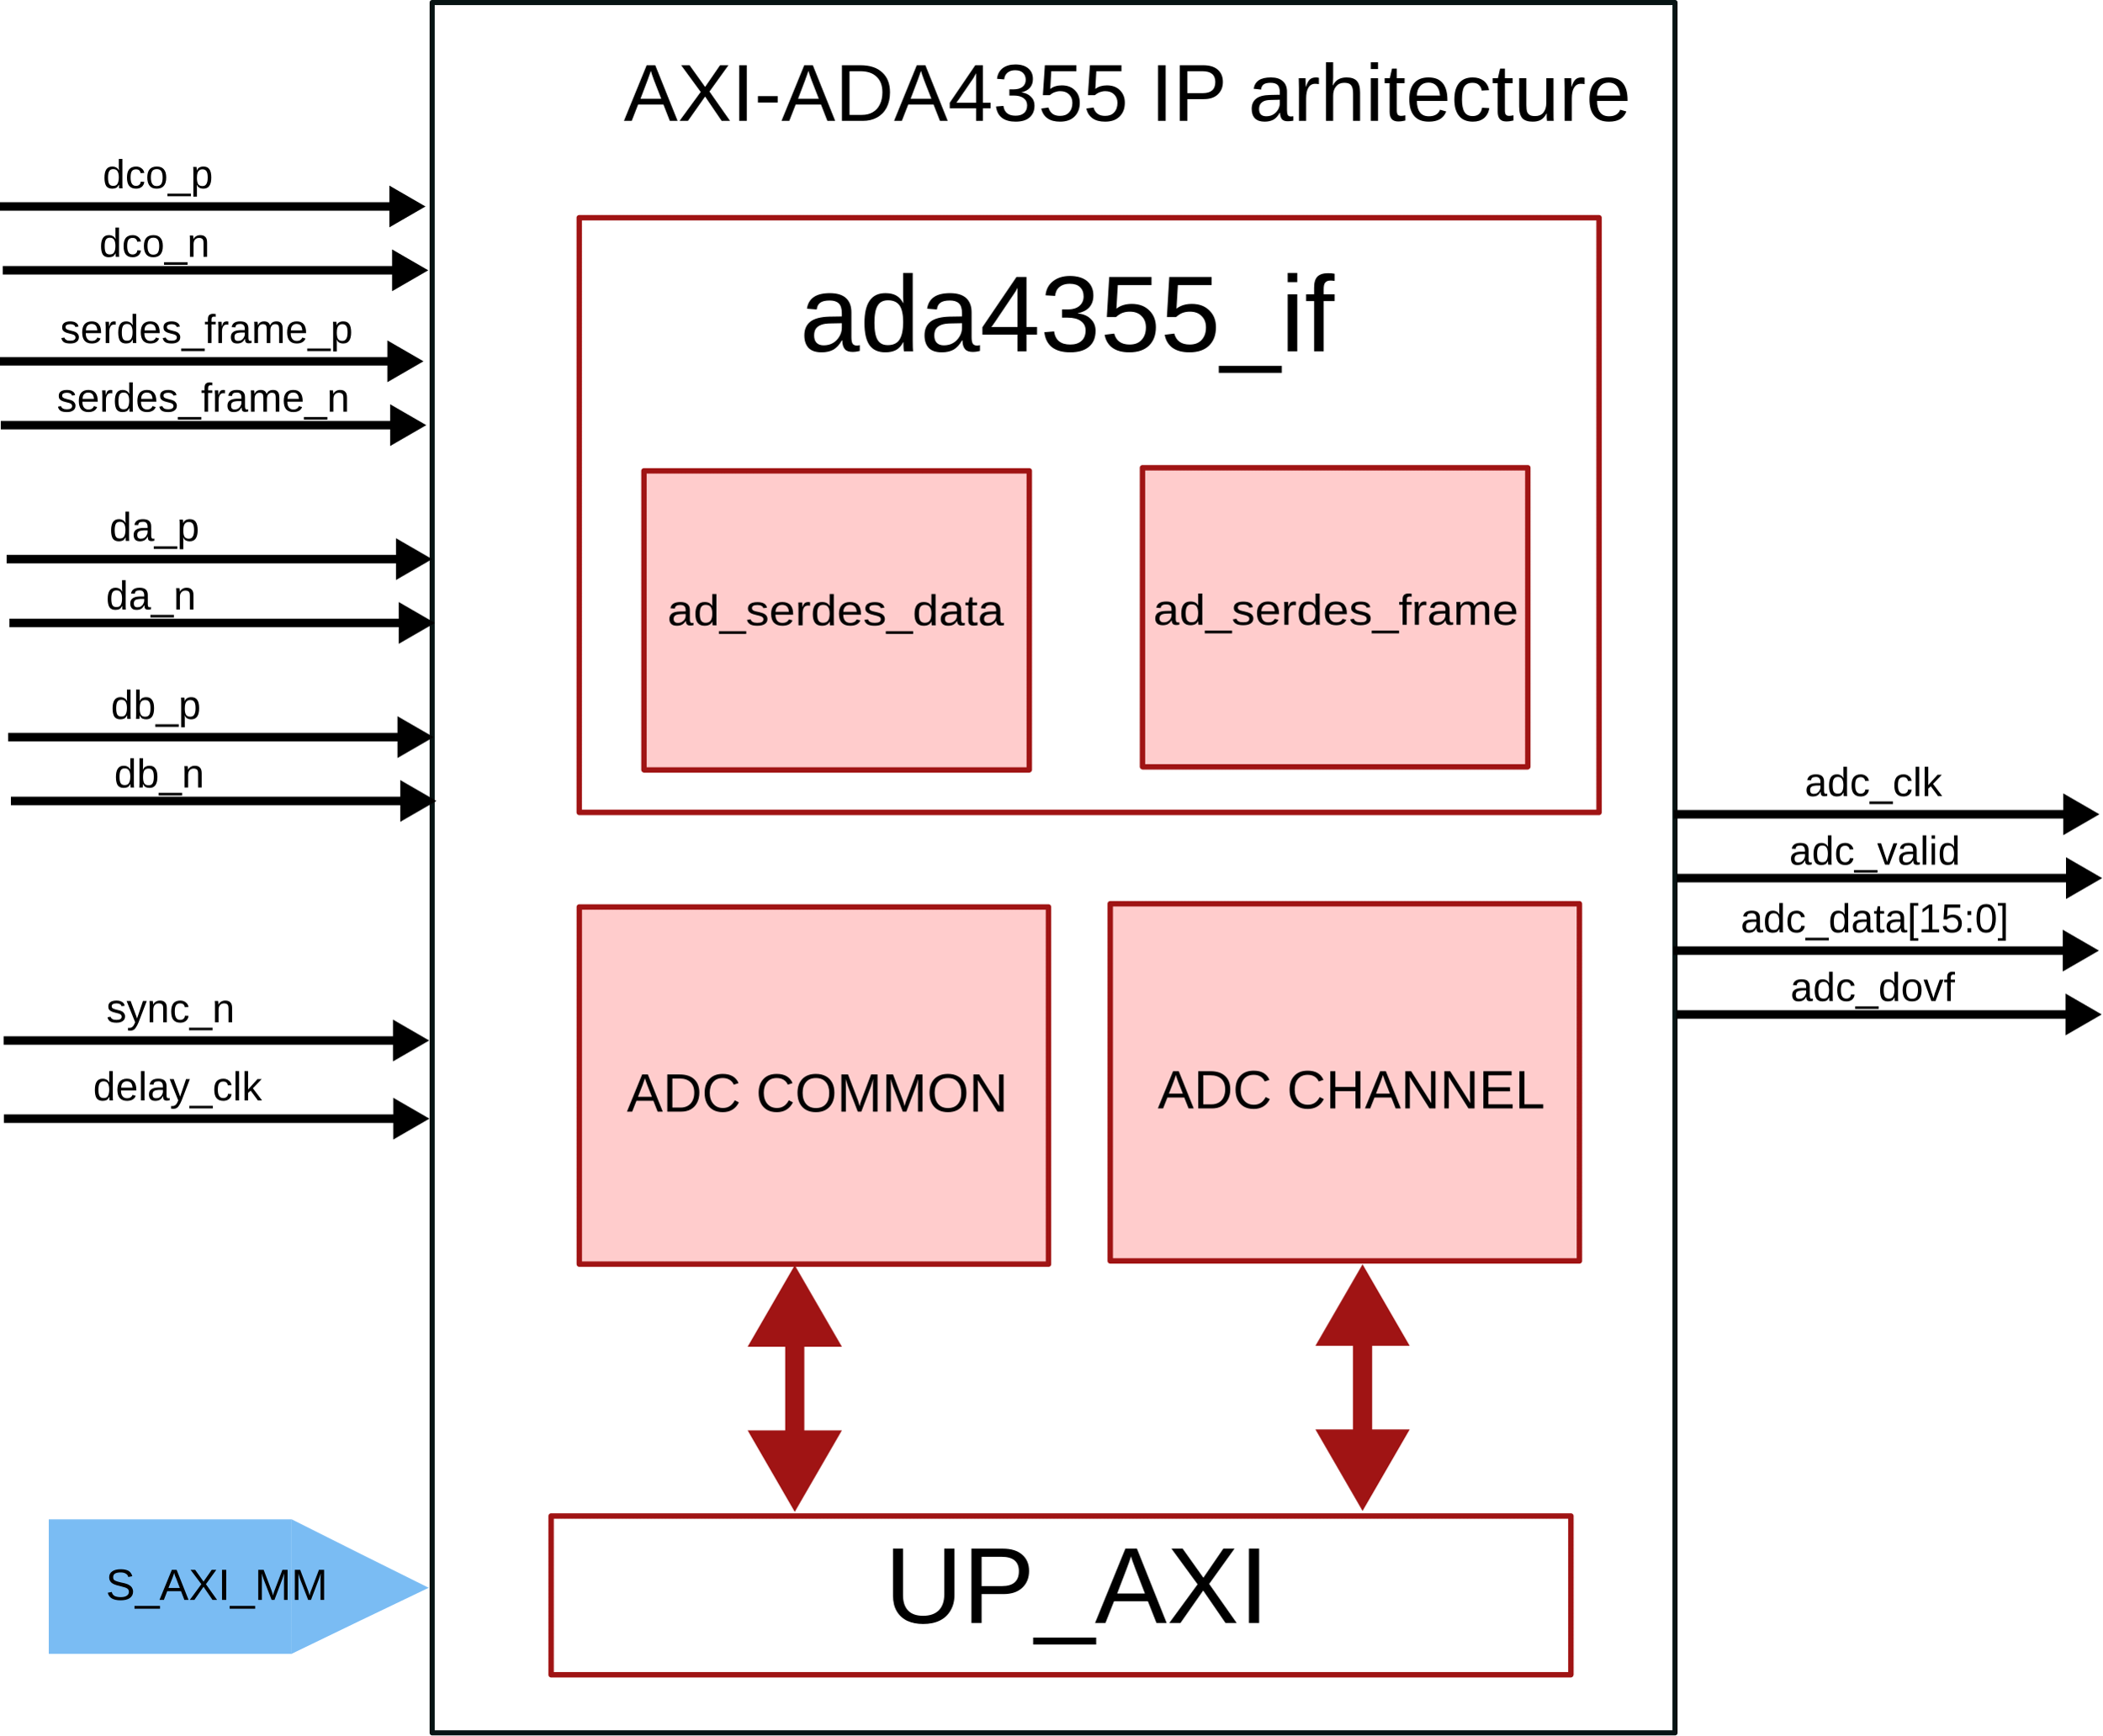
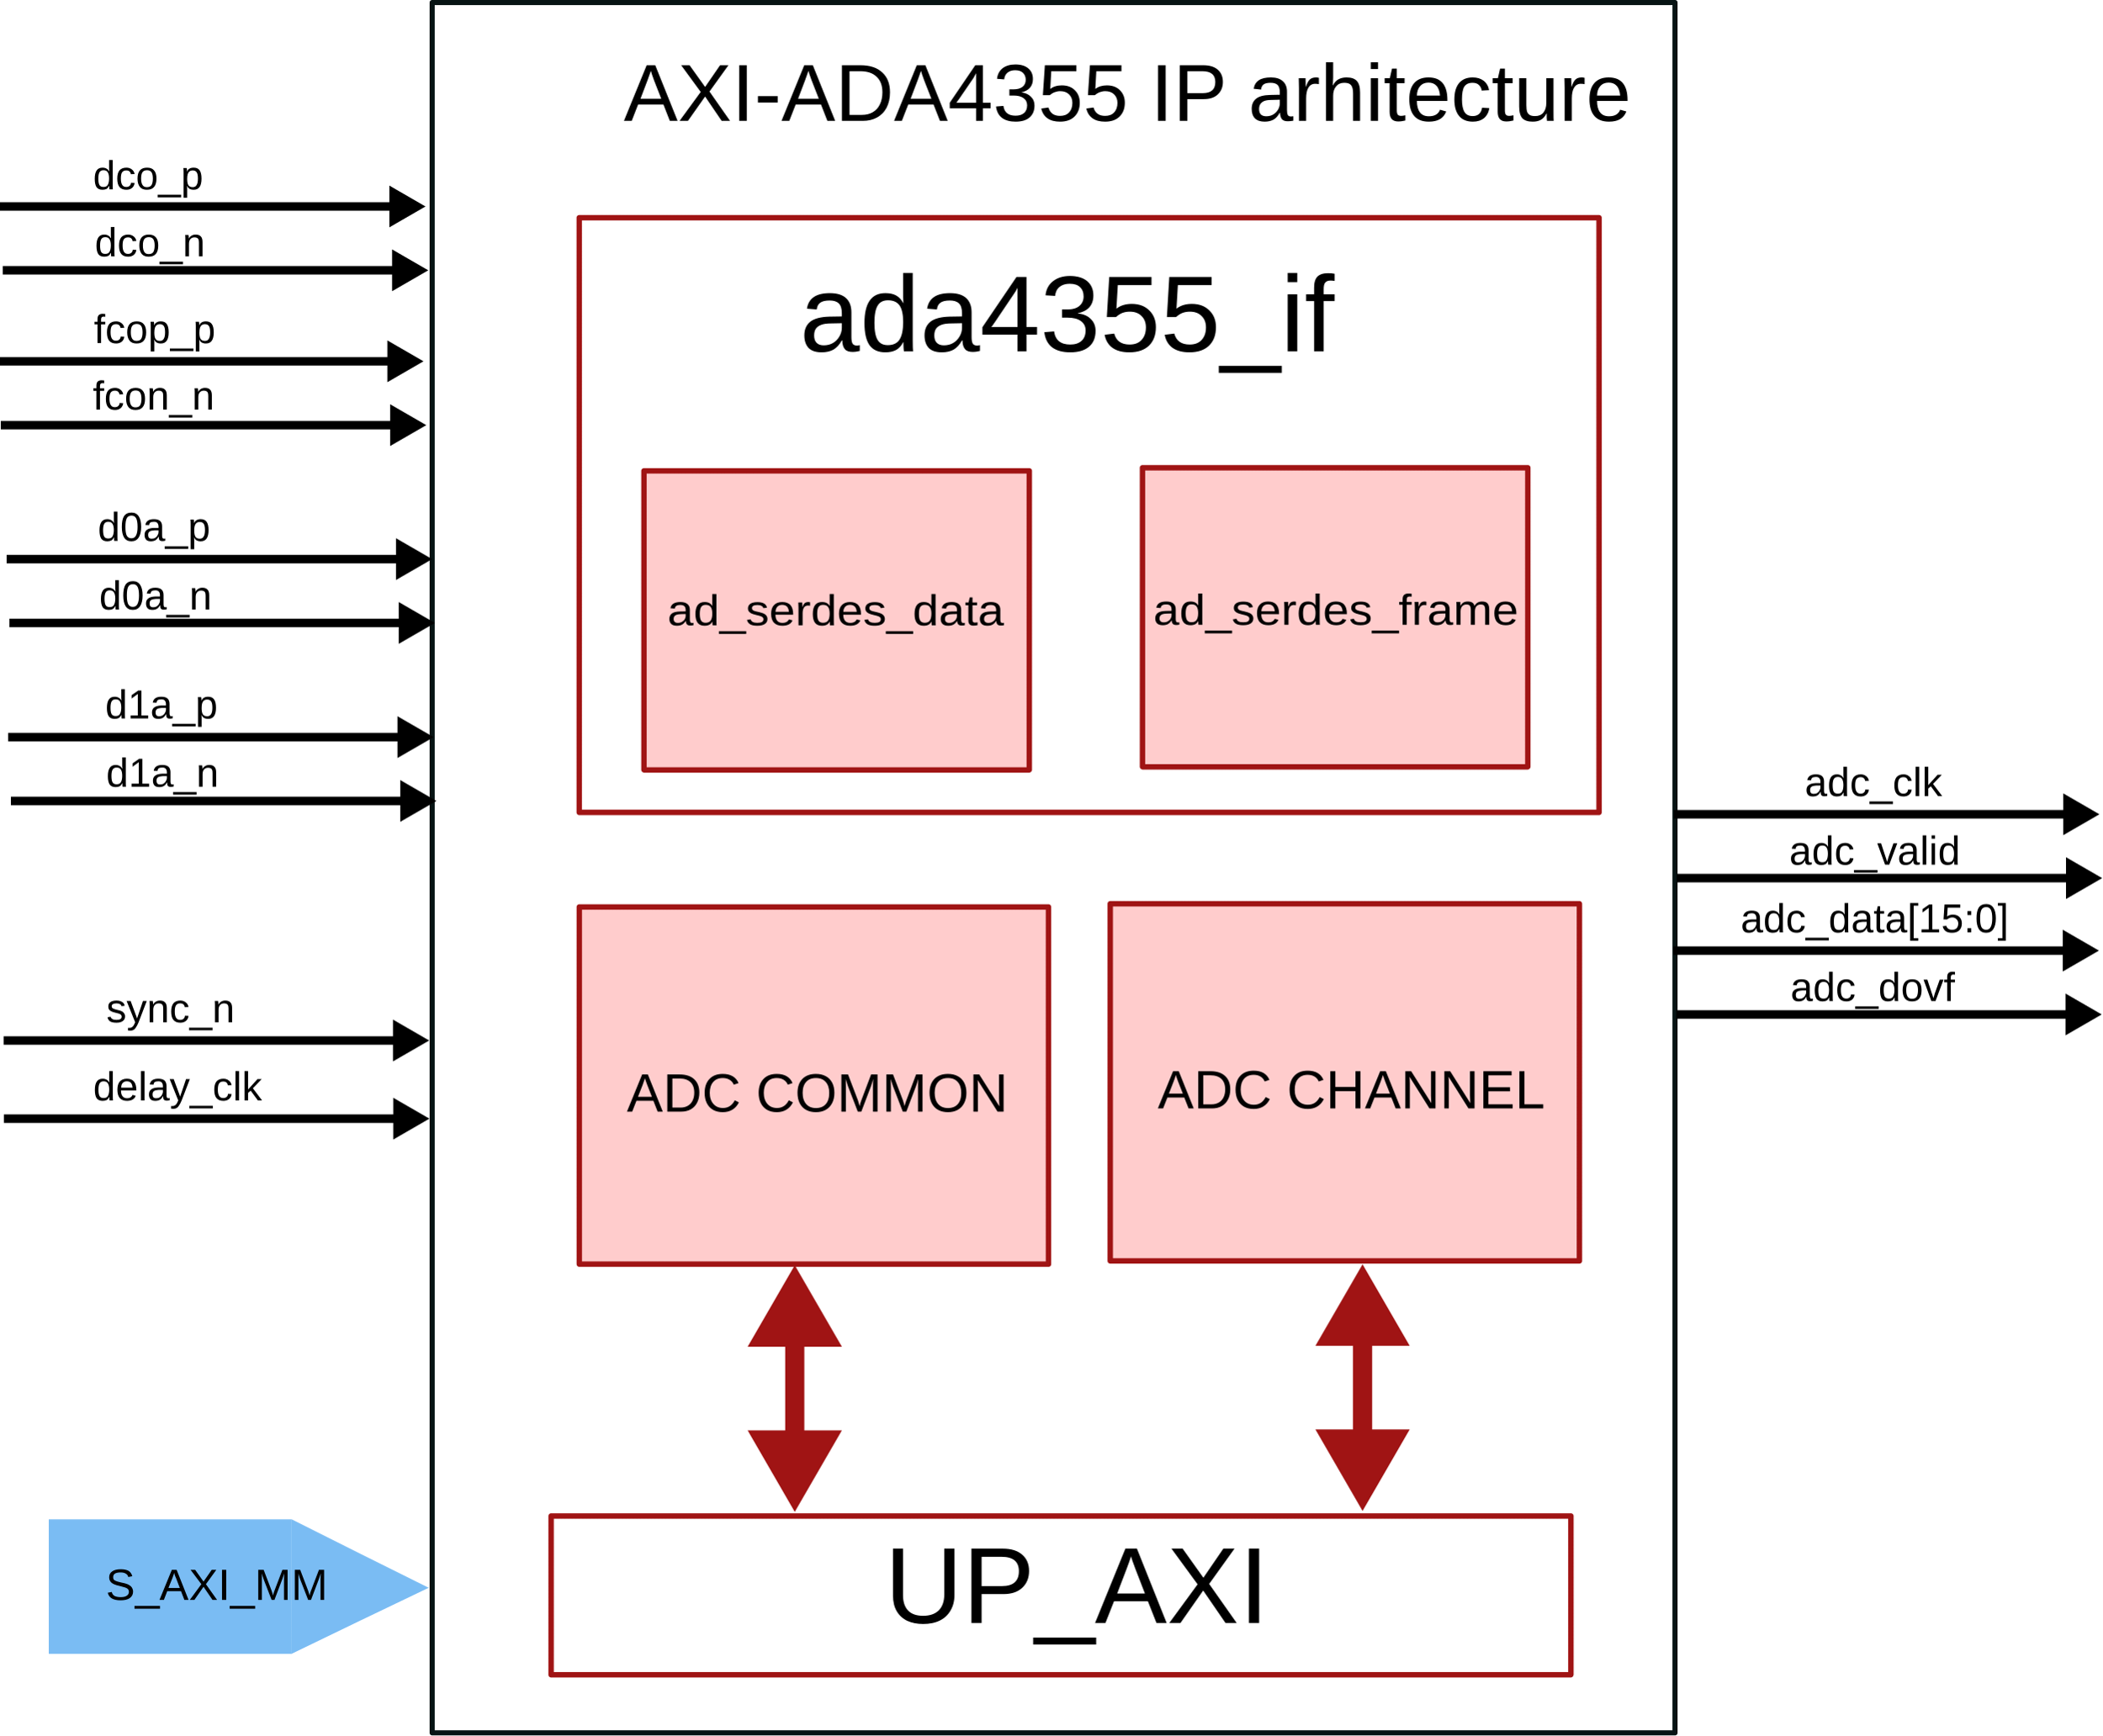
<svg xmlns="http://www.w3.org/2000/svg" width="164.724mm" height="136.015mm" viewBox="0 0 164.724 136.015" version="1.1" id="svg5">
  <defs id="defs2">
    <marker style="overflow:visible" id="marker51146" refX="0" refY="0" orient="auto">
      <path transform="scale(-0.4)" style="fill:context-stroke;fill-rule:evenodd;stroke:context-stroke;stroke-width:1pt" d="M 5.77,0 -2.88,5 V -5 Z" id="path51144" />
    </marker>
    <marker style="overflow:visible" id="TriangleOutM" refX="0" refY="0" orient="auto">
      <path transform="scale(0.4)" style="fill:context-stroke;fill-rule:evenodd;stroke:context-stroke;stroke-width:1pt" d="M 5.77,0 -2.88,5 V -5 Z" id="path42194" />
    </marker>
    <marker style="overflow:visible" id="TriangleInM" refX="0" refY="0" orient="auto">
      <path transform="scale(-0.4)" style="fill:context-stroke;fill-rule:evenodd;stroke:context-stroke;stroke-width:1pt" d="M 5.77,0 -2.88,5 V -5 Z" id="path42185" />
    </marker>
    <marker style="overflow:visible" id="marker51120" refX="0" refY="0" orient="auto">
      <path transform="matrix(0.2,0,0,0.2,1.2,0)" style="fill:context-stroke;fill-rule:evenodd;stroke:context-stroke;stroke-width:1pt" d="M 0,0 5,-5 -12.5,0 5,5 Z" id="path51118" />
    </marker>
    <marker style="overflow:visible" id="marker42654" refX="0" refY="0" orient="auto">
      <path transform="matrix(0.2,0,0,0.2,1.2,0)" style="fill:context-stroke;fill-rule:evenodd;stroke:context-stroke;stroke-width:1pt" d="M 0,0 5,-5 -12.5,0 5,5 Z" id="path42652" />
    </marker>
    <marker style="overflow:visible" id="Arrow1Send" refX="0" refY="0" orient="auto">
      <path transform="matrix(-0.2,0,0,-0.2,-1.2,0)" style="fill:context-stroke;fill-rule:evenodd;stroke:context-stroke;stroke-width:1pt" d="M 0,0 5,-5 -12.5,0 5,5 Z" id="path42064" />
    </marker>
    <marker style="overflow:visible" id="Arrow1Sstart" refX="0" refY="0" orient="auto">
      <path transform="matrix(0.2,0,0,0.2,1.2,0)" style="fill:context-stroke;fill-rule:evenodd;stroke:context-stroke;stroke-width:1pt" d="M 0,0 5,-5 -12.5,0 5,5 Z" id="path42061" />
    </marker>
    <marker style="overflow:visible" id="Arrow2Mstart" refX="0" refY="0" orient="auto">
      <path transform="scale(0.6)" d="M 8.719,4.034 -2.207,0.016 8.719,-4.002 c -1.745,2.372 -1.735,5.617 -6e-7,8.035 z" style="fill:context-stroke;fill-rule:evenodd;stroke:context-stroke;stroke-width:0.625;stroke-linejoin:round" id="path42073" />
    </marker>
    <marker style="overflow:visible" id="marker42620" refX="0" refY="0" orient="auto">
      <path transform="matrix(-0.4,0,0,-0.4,-4,0)" style="fill:context-stroke;fill-rule:evenodd;stroke:context-stroke;stroke-width:1pt" d="M 0,0 5,-5 -12.5,0 5,5 Z" id="path42618" />
    </marker>
    <marker style="overflow:visible" id="Arrow1Mend" refX="0" refY="0" orient="auto">
      <path transform="matrix(-0.4,0,0,-0.4,-4,0)" style="fill:context-stroke;fill-rule:evenodd;stroke:context-stroke;stroke-width:1pt" d="M 0,0 5,-5 -12.5,0 5,5 Z" id="path42058" />
    </marker>
    <marker style="overflow:visible" id="Arrow1Mstart" refX="0" refY="0" orient="auto">
      <path transform="matrix(0.4,0,0,0.4,4,0)" style="fill:context-stroke;fill-rule:evenodd;stroke:context-stroke;stroke-width:1pt" d="M 0,0 5,-5 -12.5,0 5,5 Z" id="path42055" />
    </marker>
    <marker style="overflow:visible" id="marker42319" refX="0" refY="0" orient="auto">
      <path transform="matrix(0.8,0,0,0.8,10,0)" style="fill:context-stroke;fill-rule:evenodd;stroke:context-stroke;stroke-width:1pt" d="M 0,0 5,-5 -12.5,0 5,5 Z" id="path42317" />
    </marker>
    <marker style="overflow:visible" id="Arrow1Lstart" refX="0" refY="0" orient="auto">
      <path transform="matrix(0.8,0,0,0.8,10,0)" style="fill:context-stroke;fill-rule:evenodd;stroke:context-stroke;stroke-width:1pt" d="M 0,0 5,-5 -12.5,0 5,5 Z" id="path42049" />
    </marker>
    <rect x="298.966" y="469.941" width="124.171" height="41.072" id="rect24670" />
    <rect x="378.245" y="188.167" width="192.943" height="49.669" id="rect20396" />
    <rect x="505.759" y="440.808" width="94.617" height="22.003" id="rect4760" />
    <rect x="505.759" y="440.808" width="112.332" height="18.626" id="rect4760-6" />
    <rect x="298.966" y="469.941" width="124.171" height="41.072" id="rect24670-6" />
    <marker style="overflow:visible" id="marker42654-4" refX="0" refY="0" orient="auto">
      <path transform="matrix(0.2,0,0,0.2,1.2,0)" style="fill:context-stroke;fill-rule:evenodd;stroke:context-stroke;stroke-width:1pt" d="M 0,0 5,-5 -12.5,0 5,5 Z" id="path42652-7" />
    </marker>
    <marker style="overflow:visible" id="marker46681" refX="0" refY="0" orient="auto">
      <path transform="matrix(0.2,0,0,0.2,1.2,0)" style="fill:context-stroke;fill-rule:evenodd;stroke:context-stroke;stroke-width:1pt" d="M 0,0 5,-5 -12.5,0 5,5 Z" id="path46679" />
    </marker>
    <marker style="overflow:visible" id="TriangleInM-0" refX="0" refY="0" orient="auto">
      <path transform="scale(-0.4)" style="fill:context-stroke;fill-rule:evenodd;stroke:context-stroke;stroke-width:1pt" d="M 5.77,0 -2.88,5 V -5 Z" id="path42185-3" />
    </marker>
    <marker style="overflow:visible" id="marker51146-9" refX="0" refY="0" orient="auto">
      <path transform="scale(-0.4)" style="fill:context-stroke;fill-rule:evenodd;stroke:context-stroke;stroke-width:1pt" d="M 5.77,0 -2.88,5 V -5 Z" id="path51144-3" />
    </marker>
    <marker style="overflow:visible" id="TriangleOutM-6" refX="0" refY="0" orient="auto">
      <path transform="scale(0.4)" style="fill:context-stroke;fill-rule:evenodd;stroke:context-stroke;stroke-width:1pt" d="M 5.77,0 -2.88,5 V -5 Z" id="path42194-3" />
    </marker>
    <marker style="overflow:visible" id="TriangleOutM-4" refX="0" refY="0" orient="auto">
      <path transform="scale(0.4)" style="fill:context-stroke;fill-rule:evenodd;stroke:context-stroke;stroke-width:1pt" d="M 5.77,0 -2.88,5 V -5 Z" id="path42194-0" />
    </marker>
    <marker style="overflow:visible" id="TriangleOutM-45" refX="0" refY="0" orient="auto">
      <path transform="scale(0.4)" style="fill:context-stroke;fill-rule:evenodd;stroke:context-stroke;stroke-width:1pt" d="M 5.77,0 -2.88,5 V -5 Z" id="path42194-03" />
    </marker>
    <marker style="overflow:visible" id="TriangleOutM-6-1" refX="0" refY="0" orient="auto">
      <path transform="scale(0.4)" style="fill:context-stroke;fill-rule:evenodd;stroke:context-stroke;stroke-width:1pt" d="M 5.77,0 -2.88,5 V -5 Z" id="path42194-3-3" />
    </marker>
    <marker style="overflow:visible" id="TriangleOutM-8" refX="0" refY="0" orient="auto">
      <path transform="scale(0.4)" style="fill:context-stroke;fill-rule:evenodd;stroke:context-stroke;stroke-width:1pt" d="M 5.77,0 -2.88,5 V -5 Z" id="path42194-38" />
    </marker>
    <marker style="overflow:visible" id="TriangleOutM-6-7" refX="0" refY="0" orient="auto">
      <path transform="scale(0.4)" style="fill:context-stroke;fill-rule:evenodd;stroke:context-stroke;stroke-width:1pt" d="M 5.77,0 -2.88,5 V -5 Z" id="path42194-3-36" />
    </marker>
    <marker style="overflow:visible" id="TriangleOutM-45-3" refX="0" refY="0" orient="auto">
      <path transform="scale(0.4)" style="fill:context-stroke;fill-rule:evenodd;stroke:context-stroke;stroke-width:1pt" d="M 5.77,0 -2.88,5 V -5 Z" id="path42194-03-5" />
    </marker>
    <marker style="overflow:visible" id="TriangleOutM-6-1-7" refX="0" refY="0" orient="auto">
      <path transform="scale(0.4)" style="fill:context-stroke;fill-rule:evenodd;stroke:context-stroke;stroke-width:1pt" d="M 5.77,0 -2.88,5 V -5 Z" id="path42194-3-3-0" />
    </marker>
    <marker style="overflow:visible" id="TriangleOutM-45-3-2" refX="0" refY="0" orient="auto">
      <path transform="scale(0.4)" style="fill:context-stroke;fill-rule:evenodd;stroke:context-stroke;stroke-width:1pt" d="M 5.77,0 -2.88,5 V -5 Z" id="path42194-03-5-4" />
    </marker>
    <marker style="overflow:visible" id="TriangleOutM-6-1-7-6" refX="0" refY="0" orient="auto">
      <path transform="scale(0.4)" style="fill:context-stroke;fill-rule:evenodd;stroke:context-stroke;stroke-width:1pt" d="M 5.77,0 -2.88,5 V -5 Z" id="path42194-3-3-0-2" />
    </marker>
    <marker style="overflow:visible" id="TriangleOutM-6-1-7-6-7" refX="0" refY="0" orient="auto">
      <path transform="scale(0.4)" style="fill:context-stroke;fill-rule:evenodd;stroke:context-stroke;stroke-width:1pt" d="M 5.77,0 -2.88,5 V -5 Z" id="path42194-3-3-0-2-2" />
    </marker>
    <marker style="overflow:visible" id="TriangleOutM-45-3-2-9" refX="0" refY="0" orient="auto">
      <path transform="scale(0.4)" style="fill:context-stroke;fill-rule:evenodd;stroke:context-stroke;stroke-width:1pt" d="M 5.77,0 -2.88,5 V -5 Z" id="path42194-03-5-4-1" />
    </marker>
    <marker style="overflow:visible" id="TriangleOutM-45-7" refX="0" refY="0" orient="auto">
      <path transform="scale(0.4)" style="fill:context-stroke;fill-rule:evenodd;stroke:context-stroke;stroke-width:1pt" d="M 5.77,0 -2.88,5 V -5 Z" id="path42194-03-3" />
    </marker>
    <marker style="overflow:visible" id="TriangleOutM-6-1-9" refX="0" refY="0" orient="auto">
      <path transform="scale(0.4)" style="fill:context-stroke;fill-rule:evenodd;stroke:context-stroke;stroke-width:1pt" d="M 5.77,0 -2.88,5 V -5 Z" id="path42194-3-3-6" />
    </marker>
    <marker style="overflow:visible" id="TriangleOutM-45-7-3" refX="0" refY="0" orient="auto">
      <path transform="scale(0.4)" style="fill:context-stroke;fill-rule:evenodd;stroke:context-stroke;stroke-width:1pt" d="M 5.77,0 -2.88,5 V -5 Z" id="path42194-03-3-3" />
    </marker>
    <marker style="overflow:visible" id="TriangleOutM-6-1-9-9" refX="0" refY="0" orient="auto">
      <path transform="scale(0.4)" style="fill:context-stroke;fill-rule:evenodd;stroke:context-stroke;stroke-width:1pt" d="M 5.77,0 -2.88,5 V -5 Z" id="path42194-3-3-6-9" />
    </marker>
    <marker style="overflow:visible" id="TriangleOutM-42" refX="0" refY="0" orient="auto">
      <path transform="scale(0.4)" style="fill:context-stroke;fill-rule:evenodd;stroke:context-stroke;stroke-width:1pt" d="M 5.77,0 -2.88,5 V -5 Z" id="path42194-07" />
    </marker>
    <marker style="overflow:visible" id="TriangleOutM-6-3" refX="0" refY="0" orient="auto">
      <path transform="scale(0.4)" style="fill:context-stroke;fill-rule:evenodd;stroke:context-stroke;stroke-width:1pt" d="M 5.77,0 -2.88,5 V -5 Z" id="path42194-3-2" />
    </marker>
  </defs>
  <g id="layer1" transform="translate(-36.90162,-34.12943)">
    <rect style="fill:none;fill-opacity:1;fill-rule:evenodd;stroke:#a01414;stroke-width:0.426;stroke-linecap:round;stroke-linejoin:round;stroke-miterlimit:4;stroke-dasharray:0.043, 0.043;stroke-dashoffset:0;stroke-opacity:1" id="rect19131" width="79.912" height="46.609" x="82.291" y="51.194" />
    <rect style="fill:none;fill-opacity:1;fill-rule:evenodd;stroke:#a01414;stroke-width:0.426;stroke-linecap:round;stroke-linejoin:round;stroke-miterlimit:4;stroke-dasharray:0.043, 0.043;stroke-dashoffset:0;stroke-opacity:1" id="rect19131-2" width="79.912" height="12.441" x="80.086" y="152.951" />
    <rect style="fill:#ffcccc;fill-opacity:1;fill-rule:evenodd;stroke:#a01414;stroke-width:0.426;stroke-linecap:round;stroke-linejoin:round;stroke-miterlimit:4;stroke-dasharray:0.043, 0.043;stroke-dashoffset:0;stroke-opacity:1" id="rect958" width="30.195" height="23.444" x="87.362" y="71.033" />
    <rect style="fill:#ffcccc;fill-opacity:1;fill-rule:evenodd;stroke:#a01414;stroke-width:0.426;stroke-linecap:round;stroke-linejoin:round;stroke-miterlimit:4;stroke-dasharray:0.043, 0.043;stroke-dashoffset:0;stroke-opacity:1" id="rect958-1" width="36.766" height="27.993" x="82.295" y="105.216" />
    <text xml:space="preserve" transform="matrix(0.2874928,0,0,0.2645833,-56.20673,-36.53979)" id="text4758" style="font-size:12.791px;line-height:1.25;font-family:Arial;-inkscape-font-specification:'Arial, Normal';white-space:pre;shape-inside:url(#rect4760);display:inline;stroke-width:0.959">
-       <tspan x="505.76" y="452.33" id="tspan5">ad_serdes_data</tspan>
+       <tspan x="505.76" y="452.33" id="tspan1">ad_serdes_data</tspan>
    </text>
    <rect style="fill:#ffcccc;fill-opacity:1;fill-rule:evenodd;stroke:#a01414;stroke-width:0.426;stroke-linecap:round;stroke-linejoin:round;stroke-miterlimit:4;stroke-dasharray:0.043, 0.043;stroke-dashoffset:0;stroke-opacity:1" id="rect958-2" width="30.195" height="23.444" x="126.426" y="70.791" />
    <text xml:space="preserve" transform="matrix(0.2874928,0,0,0.2645833,-18.13251,-36.5816)" id="text4758-5" style="font-size:12.791px;line-height:1.25;font-family:Arial;-inkscape-font-specification:'Arial, Normal';white-space:pre;shape-inside:url(#rect4760-6);display:inline;stroke-width:0.959">
-       <tspan x="505.76" y="452.33" id="tspan6">ad_serdes_frame</tspan>
+       <tspan x="505.76" y="452.33" id="tspan2">ad_serdes_frame</tspan>
    </text>
    <text xml:space="preserve" transform="scale(0.2645833)" id="text20394" style="font-size:32px;line-height:1.25;font-family:Arial;-inkscape-font-specification:'Arial, Normal';white-space:pre;shape-inside:url(#rect20396);display:inline" />
    <text xml:space="preserve" style="font-size:8.467px;line-height:1.25;font-family:Arial;-inkscape-font-specification:'Arial, Normal';stroke-width:0.265" x="99.572" y="61.664" id="text21502">
      <tspan id="tspan21500" style="stroke-width:0.265" x="99.572" y="61.664">ada4355_if</tspan>
    </text>
    <text xml:space="preserve" transform="matrix(0.2645833,0,0,0.2645833,6.918356,-6.89463)" id="text24668" style="font-size:16px;line-height:1.25;font-family:Arial;-inkscape-font-specification:'Arial, Normal';white-space:pre;shape-inside:url(#rect24670);display:inline">
-       <tspan x="298.967" y="484.353" id="tspan7">ADC COMMON</tspan>
+       <tspan x="298.967" y="484.353" id="tspan3">ADC COMMON</tspan>
    </text>
    <rect style="fill:#ffcccc;fill-opacity:1;fill-rule:evenodd;stroke:#a01414;stroke-width:0.426;stroke-linecap:round;stroke-linejoin:round;stroke-miterlimit:4;stroke-dasharray:0.043, 0.043;stroke-dashoffset:0;stroke-opacity:1" id="rect958-1-1" width="36.766" height="27.993" x="123.899" y="104.964" />
    <text xml:space="preserve" transform="matrix(0.2645833,0,0,0.2645833,48.52233,-7.147365)" id="text24668-1" style="font-size:16px;line-height:1.25;font-family:Arial;-inkscape-font-specification:'Arial, Normal';white-space:pre;shape-inside:url(#rect24670-6);display:inline">
-       <tspan x="298.967" y="484.353" id="tspan8">ADC CHANNEL</tspan>
+       <tspan x="298.967" y="484.353" id="tspan4">ADC CHANNEL</tspan>
    </text>
    <text xml:space="preserve" style="font-size:8.467px;line-height:1.25;font-family:Arial;-inkscape-font-specification:'Arial, Normal';stroke-width:0.265" x="106.222" y="161.335" id="text41823">
      <tspan id="tspan41821" style="stroke-width:0.265" x="106.222" y="161.335">UP_AXI</tspan>
    </text>
    <path style="fill:#a01414;fill-opacity:1;stroke:#a01414;stroke-width:1.5;stroke-linecap:butt;stroke-linejoin:miter;stroke-miterlimit:4;stroke-dasharray:none;stroke-dashoffset:20;stroke-opacity:1;marker-start:url(#TriangleInM);marker-end:url(#marker51146)" d="m 143.672,137.483 c 0,11.242 0,10.81 0,10.81" id="path42520-2" />
    <path style="fill:#a01414;fill-opacity:1;stroke:#a01414;stroke-width:1.5;stroke-linecap:butt;stroke-linejoin:miter;stroke-miterlimit:4;stroke-dasharray:none;stroke-dashoffset:20;stroke-opacity:1;marker-start:url(#TriangleInM-0);marker-end:url(#marker51146-9)" d="m 99.179,137.555 c 0,11.242 0,10.81 0,10.81" id="path42520-2-7" />
    <rect style="fill:none;fill-opacity:1;fill-rule:evenodd;stroke:#071414;stroke-width:0.4;stroke-linecap:round;stroke-linejoin:round;stroke-miterlimit:4;stroke-dasharray:none;stroke-dashoffset:75.591;stroke-opacity:1" id="rect46745" width="97.392" height="135.615" x="70.765" y="34.329" />
    <text xml:space="preserve" style="font-size:6.35px;line-height:1.25;font-family:Arial;-inkscape-font-specification:'Arial, Normal';stroke-width:0.265" x="85.776" y="43.603" id="text49535">
      <tspan id="tspan49533" style="font-size:6.35px;stroke-width:0.265" x="85.776" y="43.603">AXI-ADA4355 IP arhitecture</tspan>
    </text>
    <g id="g60184" transform="translate(2.144404,-13.12833)">
      <path style="fill:none;stroke:#000000;stroke-width:0.665;stroke-linecap:butt;stroke-linejoin:miter;stroke-miterlimit:4;stroke-dasharray:none;stroke-opacity:1;marker-end:url(#TriangleOutM)" d="m 34.757,63.439 c 31.451,0 31.451,0 31.451,0" id="path51036" />
      <path style="fill:none;stroke:#000000;stroke-width:0.665;stroke-linecap:butt;stroke-linejoin:miter;stroke-miterlimit:4;stroke-dasharray:none;stroke-opacity:1;marker-end:url(#TriangleOutM-6)" d="m 34.974,68.442 c 31.451,0 31.451,0 31.451,0" id="path51036-9" />
-       <text xml:space="preserve" style="font-size:3.175px;line-height:1.25;font-family:Arial;-inkscape-font-specification:'Arial, Normal';stroke-width:0.265" x="42.799" y="62.009" id="text56451">
-         <tspan id="tspan56449" style="font-size:3.175px;stroke-width:0.265" x="42.799" y="62.009">dco_p</tspan>
-       </text>
-       <text xml:space="preserve" style="font-size:3.175px;line-height:1.25;font-family:Arial;-inkscape-font-specification:'Arial, Normal';stroke-width:0.265" x="42.534" y="67.387" id="text56451-1">
-         <tspan id="tspan56449-8" style="font-size:3.175px;stroke-width:0.265" x="42.534" y="67.387">dco_n</tspan>
+       <text xml:space="preserve" style="font-size:3.175px;line-height:1.25;font-family:Arial;-inkscape-font-specification:'Arial, Normal';stroke-width:0.265" x="42.039" y="62.098" id="text56451">
+         <tspan id="tspan56449" style="font-size:3.175px;stroke-width:0.265" x="42.039" y="62.098">dco_p</tspan>
+       </text>
+       <text xml:space="preserve" style="font-size:3.175px;line-height:1.25;font-family:Arial;-inkscape-font-specification:'Arial, Normal';stroke-width:0.265" x="42.177" y="67.342" id="text56451-1">
+         <tspan id="tspan56449-8" style="font-size:3.175px;stroke-width:0.265" x="42.177" y="67.342">dco_n</tspan>
      </text>
    </g>
    <g id="g60184-0" transform="translate(1.989176,-0.9928813)">
      <path style="fill:none;stroke:#000000;stroke-width:0.665;stroke-linecap:butt;stroke-linejoin:miter;stroke-miterlimit:4;stroke-dasharray:none;stroke-opacity:1;marker-end:url(#TriangleOutM-42)" d="m 34.757,63.439 c 31.451,0 31.451,0 31.451,0" id="path51036-92" />
      <path style="fill:none;stroke:#000000;stroke-width:0.665;stroke-linecap:butt;stroke-linejoin:miter;stroke-miterlimit:4;stroke-dasharray:none;stroke-opacity:1;marker-end:url(#TriangleOutM-6-3)" d="m 34.974,68.442 c 31.451,0 31.451,0 31.451,0" id="path51036-9-7" />
-       <text xml:space="preserve" style="font-size:3.175px;line-height:1.25;font-family:Arial;-inkscape-font-specification:'Arial, Normal';stroke-width:0.265" x="39.624" y="62.009" id="text56451-40">
-         <tspan id="tspan56449-5" style="font-size:3.175px;stroke-width:0.265" x="39.624" y="62.009">serdes_frame_p</tspan>
-       </text>
-       <text xml:space="preserve" style="font-size:3.175px;line-height:1.25;font-family:Arial;-inkscape-font-specification:'Arial, Normal';stroke-width:0.265" x="39.359" y="67.387" id="text56451-1-4">
-         <tspan id="tspan56449-8-9" style="font-size:3.175px;stroke-width:0.265" x="39.359" y="67.387">serdes_frame_n</tspan>
+       <text xml:space="preserve" style="font-size:3.175px;line-height:1.25;font-family:Arial;-inkscape-font-specification:'Arial, Normal';stroke-width:0.265" x="42.27" y="62.009" id="text56451-40">
+         <tspan id="tspan56449-5" style="font-size:3.175px;stroke-width:0.265" x="42.27" y="62.009">fcop_p</tspan>
+       </text>
+       <text xml:space="preserve" style="font-size:3.175px;line-height:1.25;font-family:Arial;-inkscape-font-specification:'Arial, Normal';stroke-width:0.265" x="42.183" y="67.22" id="text56451-1-4">
+         <tspan id="tspan56449-8-9" style="font-size:3.175px;stroke-width:0.265" x="42.183" y="67.22">fcon_n</tspan>
      </text>
    </g>
    <g id="g60184-9" transform="translate(2.664967,14.51051)">
      <path style="fill:none;stroke:#000000;stroke-width:0.665;stroke-linecap:butt;stroke-linejoin:miter;stroke-miterlimit:4;stroke-dasharray:none;stroke-opacity:1;marker-end:url(#TriangleOutM-45)" d="m 34.757,63.439 c 31.451,0 31.451,0 31.451,0" id="path51036-1" />
      <path style="fill:none;stroke:#000000;stroke-width:0.665;stroke-linecap:butt;stroke-linejoin:miter;stroke-miterlimit:4;stroke-dasharray:none;stroke-opacity:1;marker-end:url(#TriangleOutM-6-1)" d="m 34.974,68.442 c 31.451,0 31.451,0 31.451,0" id="path51036-9-3" />
-       <text xml:space="preserve" style="font-size:3.175px;line-height:1.25;font-family:Arial;-inkscape-font-specification:'Arial, Normal';stroke-width:0.265" x="42.799" y="62.009" id="text56451-4">
-         <tspan id="tspan56449-9" style="font-size:3.175px;stroke-width:0.265" x="42.799" y="62.009">da_p</tspan>
-       </text>
-       <text xml:space="preserve" style="font-size:3.175px;line-height:1.25;font-family:Arial;-inkscape-font-specification:'Arial, Normal';stroke-width:0.265" x="42.534" y="67.387" id="text56451-1-1">
-         <tspan id="tspan56449-8-0" style="font-size:3.175px;stroke-width:0.265" x="42.534" y="67.387">da_n</tspan>
+       <text xml:space="preserve" style="font-size:3.175px;line-height:1.25;font-family:Arial;-inkscape-font-specification:'Arial, Normal';stroke-width:0.265" x="41.89" y="62.009" id="text56451-4">
+         <tspan id="tspan56449-9" style="font-size:3.175px;stroke-width:0.265" x="41.89" y="62.009">d0a_p</tspan>
+       </text>
+       <text xml:space="preserve" style="font-size:3.175px;line-height:1.25;font-family:Arial;-inkscape-font-specification:'Arial, Normal';stroke-width:0.265" x="42.005" y="67.387" id="text56451-1-1">
+         <tspan id="tspan56449-8-0" style="font-size:3.175px;stroke-width:0.265" x="42.005" y="67.387">d0a_n</tspan>
      </text>
    </g>
    <path style="fill:none;stroke:#000000;stroke-width:0.665;stroke-linecap:butt;stroke-linejoin:miter;stroke-miterlimit:4;stroke-dasharray:none;stroke-opacity:1;marker-end:url(#TriangleOutM-45-7)" d="m 168.069,97.95 c 31.451,0 31.451,0 31.451,0" id="path51036-1-1" />
    <path style="fill:none;stroke:#000000;stroke-width:0.665;stroke-linecap:butt;stroke-linejoin:miter;stroke-miterlimit:4;stroke-dasharray:none;stroke-opacity:1;marker-end:url(#TriangleOutM-6-1-9)" d="m 168.286,102.954 c 31.451,0 31.451,0 31.451,0" id="path51036-9-3-4" />
    <text xml:space="preserve" style="font-size:3.175px;line-height:1.25;font-family:Arial;-inkscape-font-specification:'Arial, Normal';stroke-width:0.265" x="178.32" y="96.521" id="text56451-4-5">
      <tspan id="tspan56449-9-3" style="font-size:3.175px;stroke-width:0.265" x="178.32" y="96.521">adc_clk</tspan>
    </text>
    <text xml:space="preserve" style="font-size:3.175px;line-height:1.25;font-family:Arial;-inkscape-font-specification:'Arial, Normal';stroke-width:0.265" x="177.104" y="101.899" id="text56451-1-1-1">
      <tspan id="tspan56449-8-0-5" style="font-size:3.175px;stroke-width:0.265" x="177.104" y="101.899">adc_valid</tspan>
    </text>
    <path style="fill:none;stroke:#000000;stroke-width:0.665;stroke-linecap:butt;stroke-linejoin:miter;stroke-miterlimit:4;stroke-dasharray:none;stroke-opacity:1;marker-end:url(#TriangleOutM-45-7-3)" d="m 168.032,108.636 c 31.451,0 31.451,0 31.451,0" id="path51036-1-1-7" />
    <path style="fill:none;stroke:#000000;stroke-width:0.665;stroke-linecap:butt;stroke-linejoin:miter;stroke-miterlimit:4;stroke-dasharray:none;stroke-opacity:1;marker-end:url(#TriangleOutM-6-1-9-9)" d="m 168.249,113.64 c 31.451,0 31.451,0 31.451,0" id="path51036-9-3-4-7" />
    <text xml:space="preserve" style="font-size:3.175px;line-height:1.25;font-family:Arial;-inkscape-font-specification:'Arial, Normal';stroke-width:0.265" x="173.295" y="107.207" id="text56451-4-5-8">
      <tspan id="tspan56449-9-3-5" style="font-size:3.175px;stroke-width:0.265" x="173.295" y="107.207">adc_data[15:0]</tspan>
    </text>
    <text xml:space="preserve" style="font-size:3.175px;line-height:1.25;font-family:Arial;-inkscape-font-specification:'Arial, Normal';stroke-width:0.265" x="177.198" y="112.584" id="text56451-1-1-1-8">
      <tspan id="tspan56449-8-0-5-7" style="font-size:3.175px;stroke-width:0.265" x="177.198" y="112.584">adc_dovf</tspan>
    </text>
    <g id="g60184-9-7" transform="translate(2.782055,28.46301)">
      <path style="fill:none;stroke:#000000;stroke-width:0.665;stroke-linecap:butt;stroke-linejoin:miter;stroke-miterlimit:4;stroke-dasharray:none;stroke-opacity:1;marker-end:url(#TriangleOutM-45-3)" d="m 34.757,63.439 c 31.451,0 31.451,0 31.451,0" id="path51036-1-6" />
      <path style="fill:none;stroke:#000000;stroke-width:0.665;stroke-linecap:butt;stroke-linejoin:miter;stroke-miterlimit:4;stroke-dasharray:none;stroke-opacity:1;marker-end:url(#TriangleOutM-6-1-7)" d="m 34.974,68.442 c 31.451,0 31.451,0 31.451,0" id="path51036-9-3-1" />
-       <text xml:space="preserve" style="font-size:3.175px;line-height:1.25;font-family:Arial;-inkscape-font-specification:'Arial, Normal';stroke-width:0.265" x="42.799" y="62.009" id="text56451-4-1">
-         <tspan id="tspan56449-9-9" style="font-size:3.175px;stroke-width:0.265" x="42.799" y="62.009">db_p</tspan>
-       </text>
-       <text xml:space="preserve" style="font-size:3.175px;line-height:1.25;font-family:Arial;-inkscape-font-specification:'Arial, Normal';stroke-width:0.265" x="43.063" y="67.387" id="text56451-1-1-2">
-         <tspan id="tspan56449-8-0-4" style="font-size:3.175px;stroke-width:0.265" x="43.063" y="67.387">db_n</tspan>
+       <text xml:space="preserve" style="font-size:3.175px;line-height:1.25;font-family:Arial;-inkscape-font-specification:'Arial, Normal';stroke-width:0.265" x="42.356" y="61.977" id="text56451-4-1">
+         <tspan id="tspan56449-9-9" style="font-size:3.175px;stroke-width:0.265" x="42.356" y="61.977">d1a_p</tspan>
+       </text>
+       <text xml:space="preserve" style="font-size:3.175px;line-height:1.25;font-family:Arial;-inkscape-font-specification:'Arial, Normal';stroke-width:0.265" x="42.431" y="67.324" id="text56451-1-1-2">
+         <tspan id="tspan56449-8-0-4" style="font-size:3.175px;stroke-width:0.265" x="42.431" y="67.324">d1a_n</tspan>
      </text>
    </g>
    <g id="g60184-9-7-8" transform="translate(2.431588,46.42239)">
      <path style="fill:none;stroke:#000000;stroke-width:0.665;stroke-linecap:butt;stroke-linejoin:miter;stroke-miterlimit:4;stroke-dasharray:none;stroke-opacity:1;marker-end:url(#TriangleOutM-45-3-2)" d="m 34.757,69.259 c 31.451,0 31.451,0 31.451,0" id="path51036-1-6-5" />
      <text xml:space="preserve" style="font-size:3.175px;line-height:1.25;font-family:Arial;-inkscape-font-specification:'Arial, Normal';stroke-width:0.265" x="42.799" y="67.83" id="text56451-4-1-1">
        <tspan id="tspan56449-9-9-4" style="font-size:3.175px;stroke-width:0.265" x="42.799" y="67.83">sync_n</tspan>
      </text>
      <path style="fill:none;stroke:#000000;stroke-width:0.665;stroke-linecap:butt;stroke-linejoin:miter;stroke-miterlimit:4;stroke-dasharray:none;stroke-opacity:1;marker-end:url(#TriangleOutM-45-3-2-9)" d="m 34.776,75.385 c 31.451,0 31.451,0 31.451,0" id="path51036-1-6-5-1" />
      <text xml:space="preserve" style="font-size:3.175px;line-height:1.25;font-family:Arial;-inkscape-font-specification:'Arial, Normal';stroke-width:0.265" x="41.76" y="73.955" id="text56451-4-1-1-9">
        <tspan id="tspan56449-9-9-4-2" style="font-size:3.175px;stroke-width:0.265" x="41.76" y="73.955">delay_clk</tspan>
      </text>
      <rect style="fill:#7abcf3;fill-opacity:1;fill-rule:evenodd;stroke:none;stroke-width:0.665;stroke-linecap:round;stroke-linejoin:round;stroke-miterlimit:4;stroke-dasharray:none;stroke-dashoffset:75.591;stroke-opacity:1" id="rect74626" width="19.033" height="10.543" x="38.292" y="106.789" />
      <path style="fill:#7abcf3;fill-opacity:1;fill-rule:evenodd;stroke:none;stroke-width:2.73;stroke-linecap:round;stroke-linejoin:round;stroke-miterlimit:4;stroke-dasharray:none;stroke-dashoffset:75.591;stroke-opacity:1" id="path74844" d="m 88.246,525.013 -0.507,-23.474 -0.593,-23.472 20.583,11.298 20.624,11.222 -20.075,12.176 z" transform="matrix(0.2641012,0.00752196,-0.00651346,0.2244098,37.42368,-1.149287)" />
      <text xml:space="preserve" style="font-size:3.44px;line-height:1.25;font-family:Arial;-inkscape-font-specification:'Arial, Normal';stroke-width:0.265" x="42.758" y="113.107" id="text85729">
        <tspan id="tspan85727" style="font-size:3.44px;stroke-width:0.265" x="42.758" y="113.107">S_AXI_MM</tspan>
      </text>
    </g>
  </g>
</svg>
